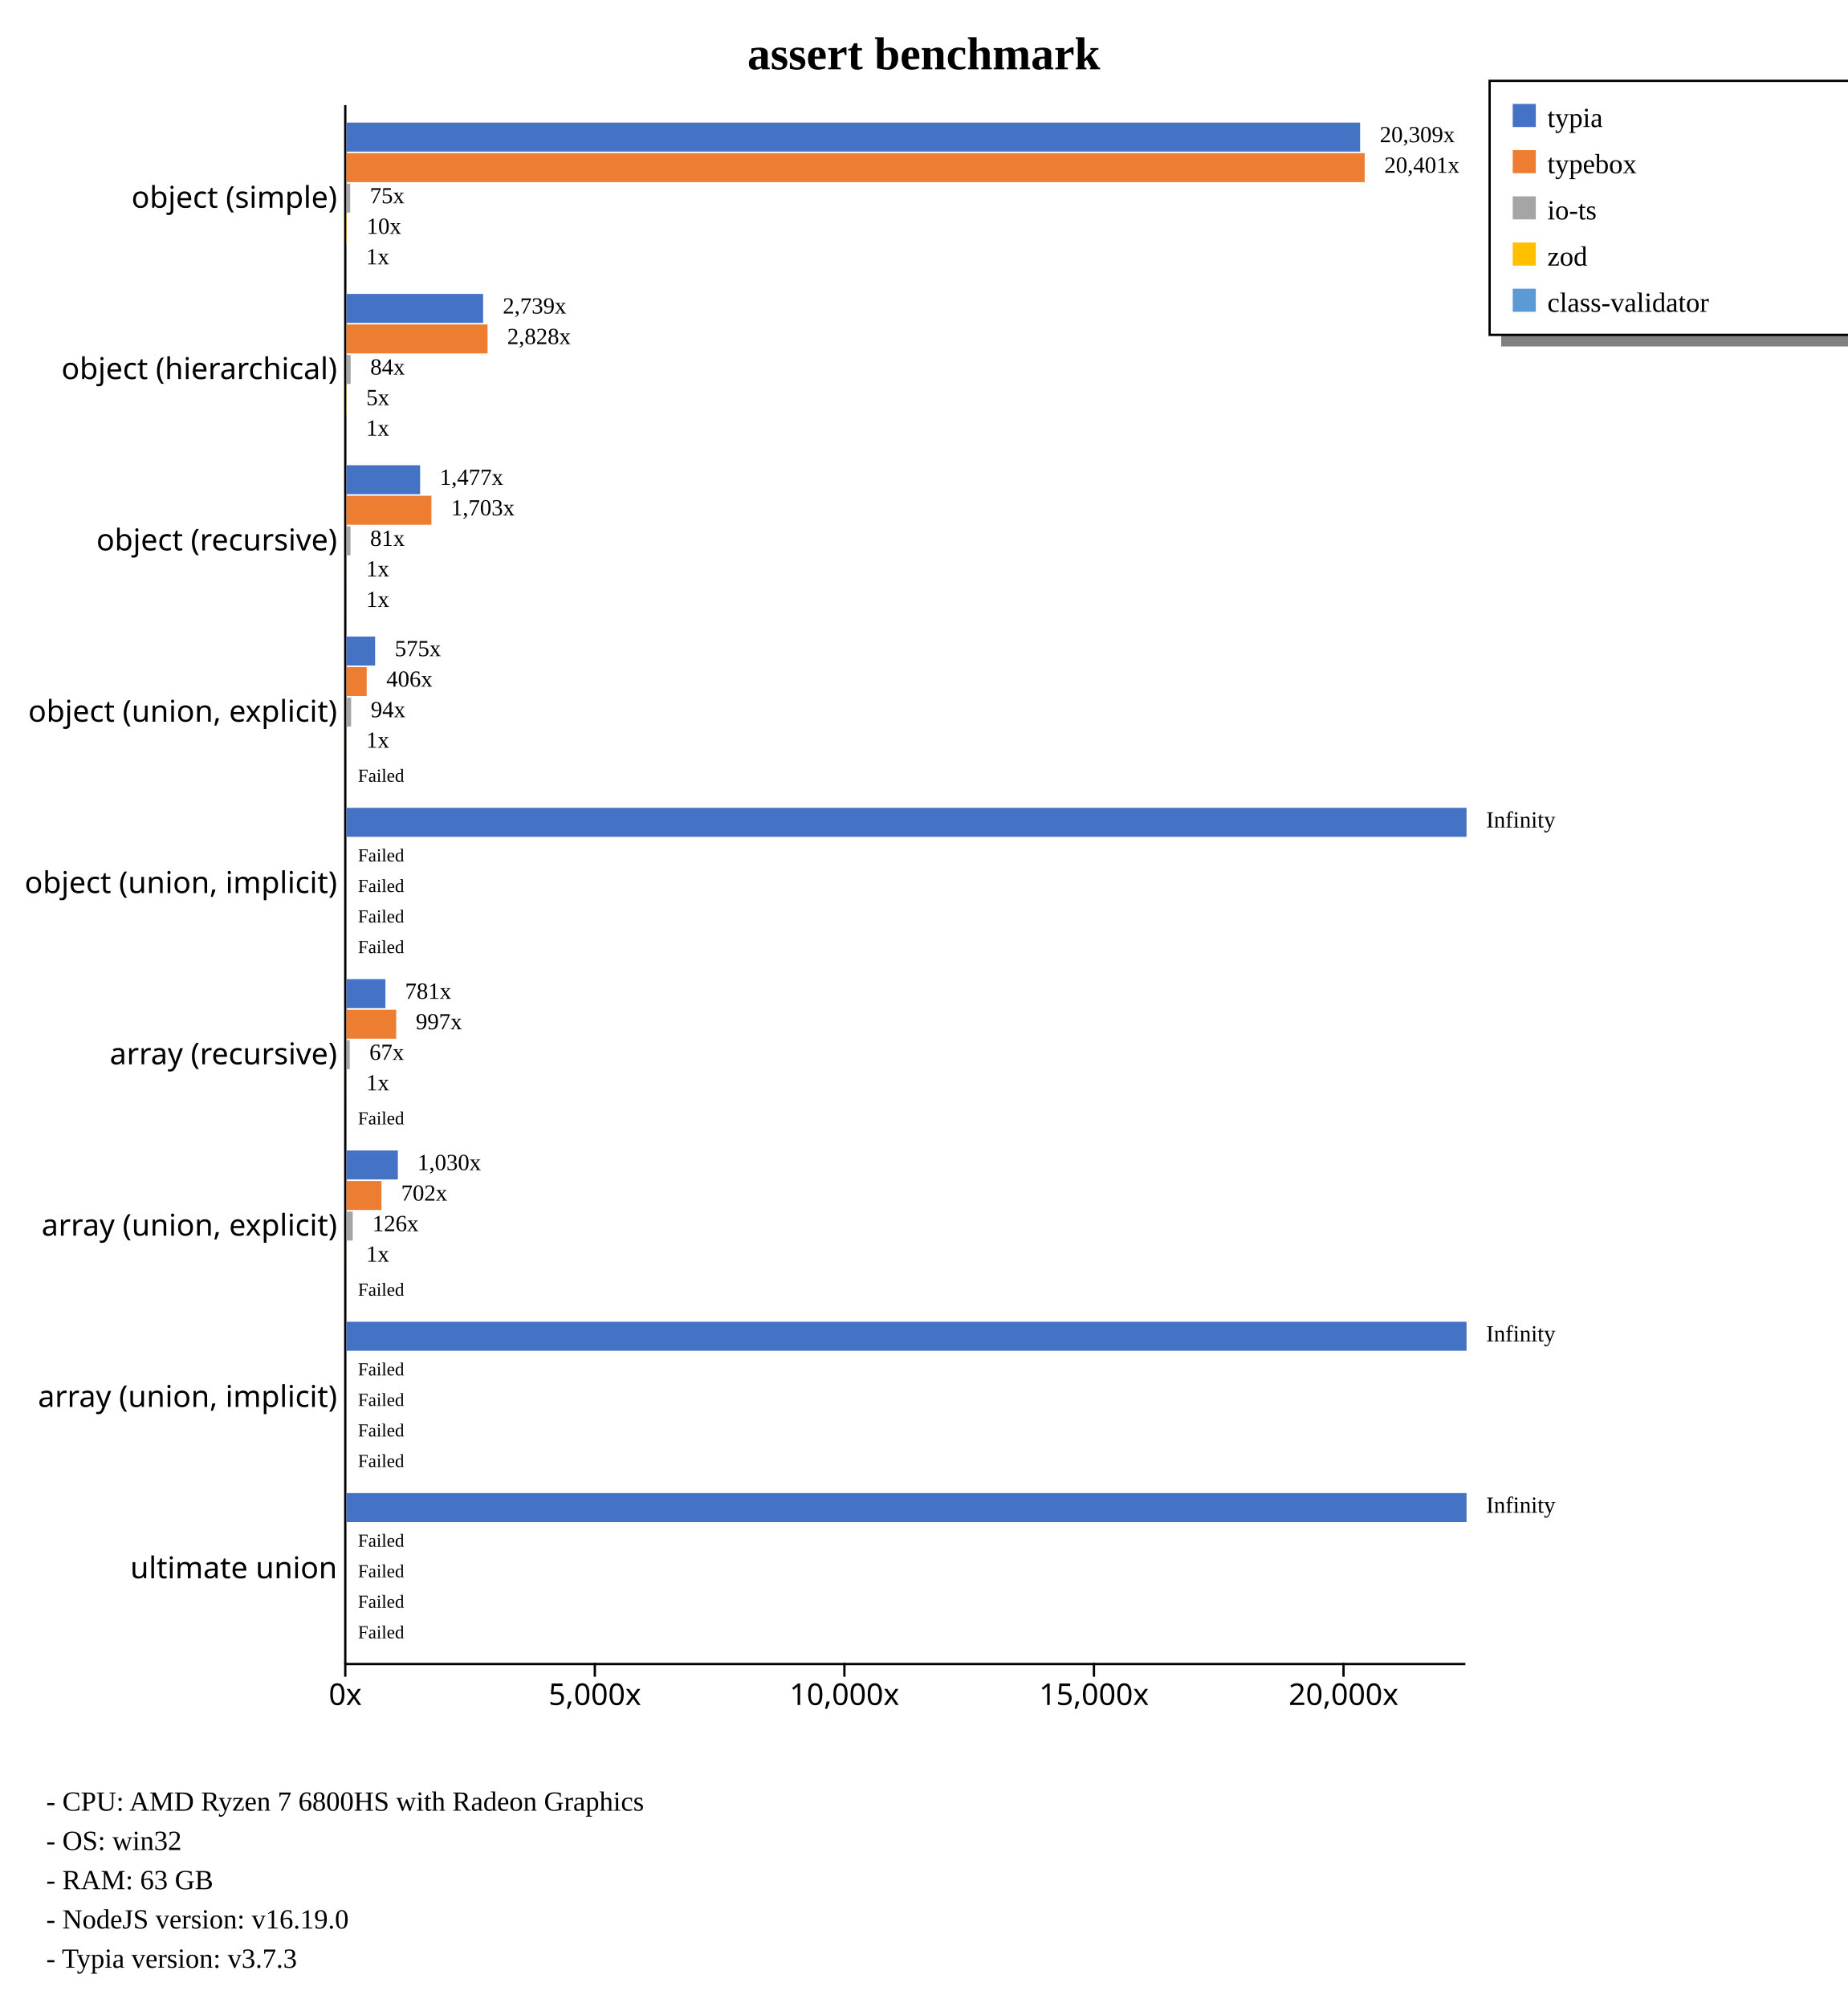
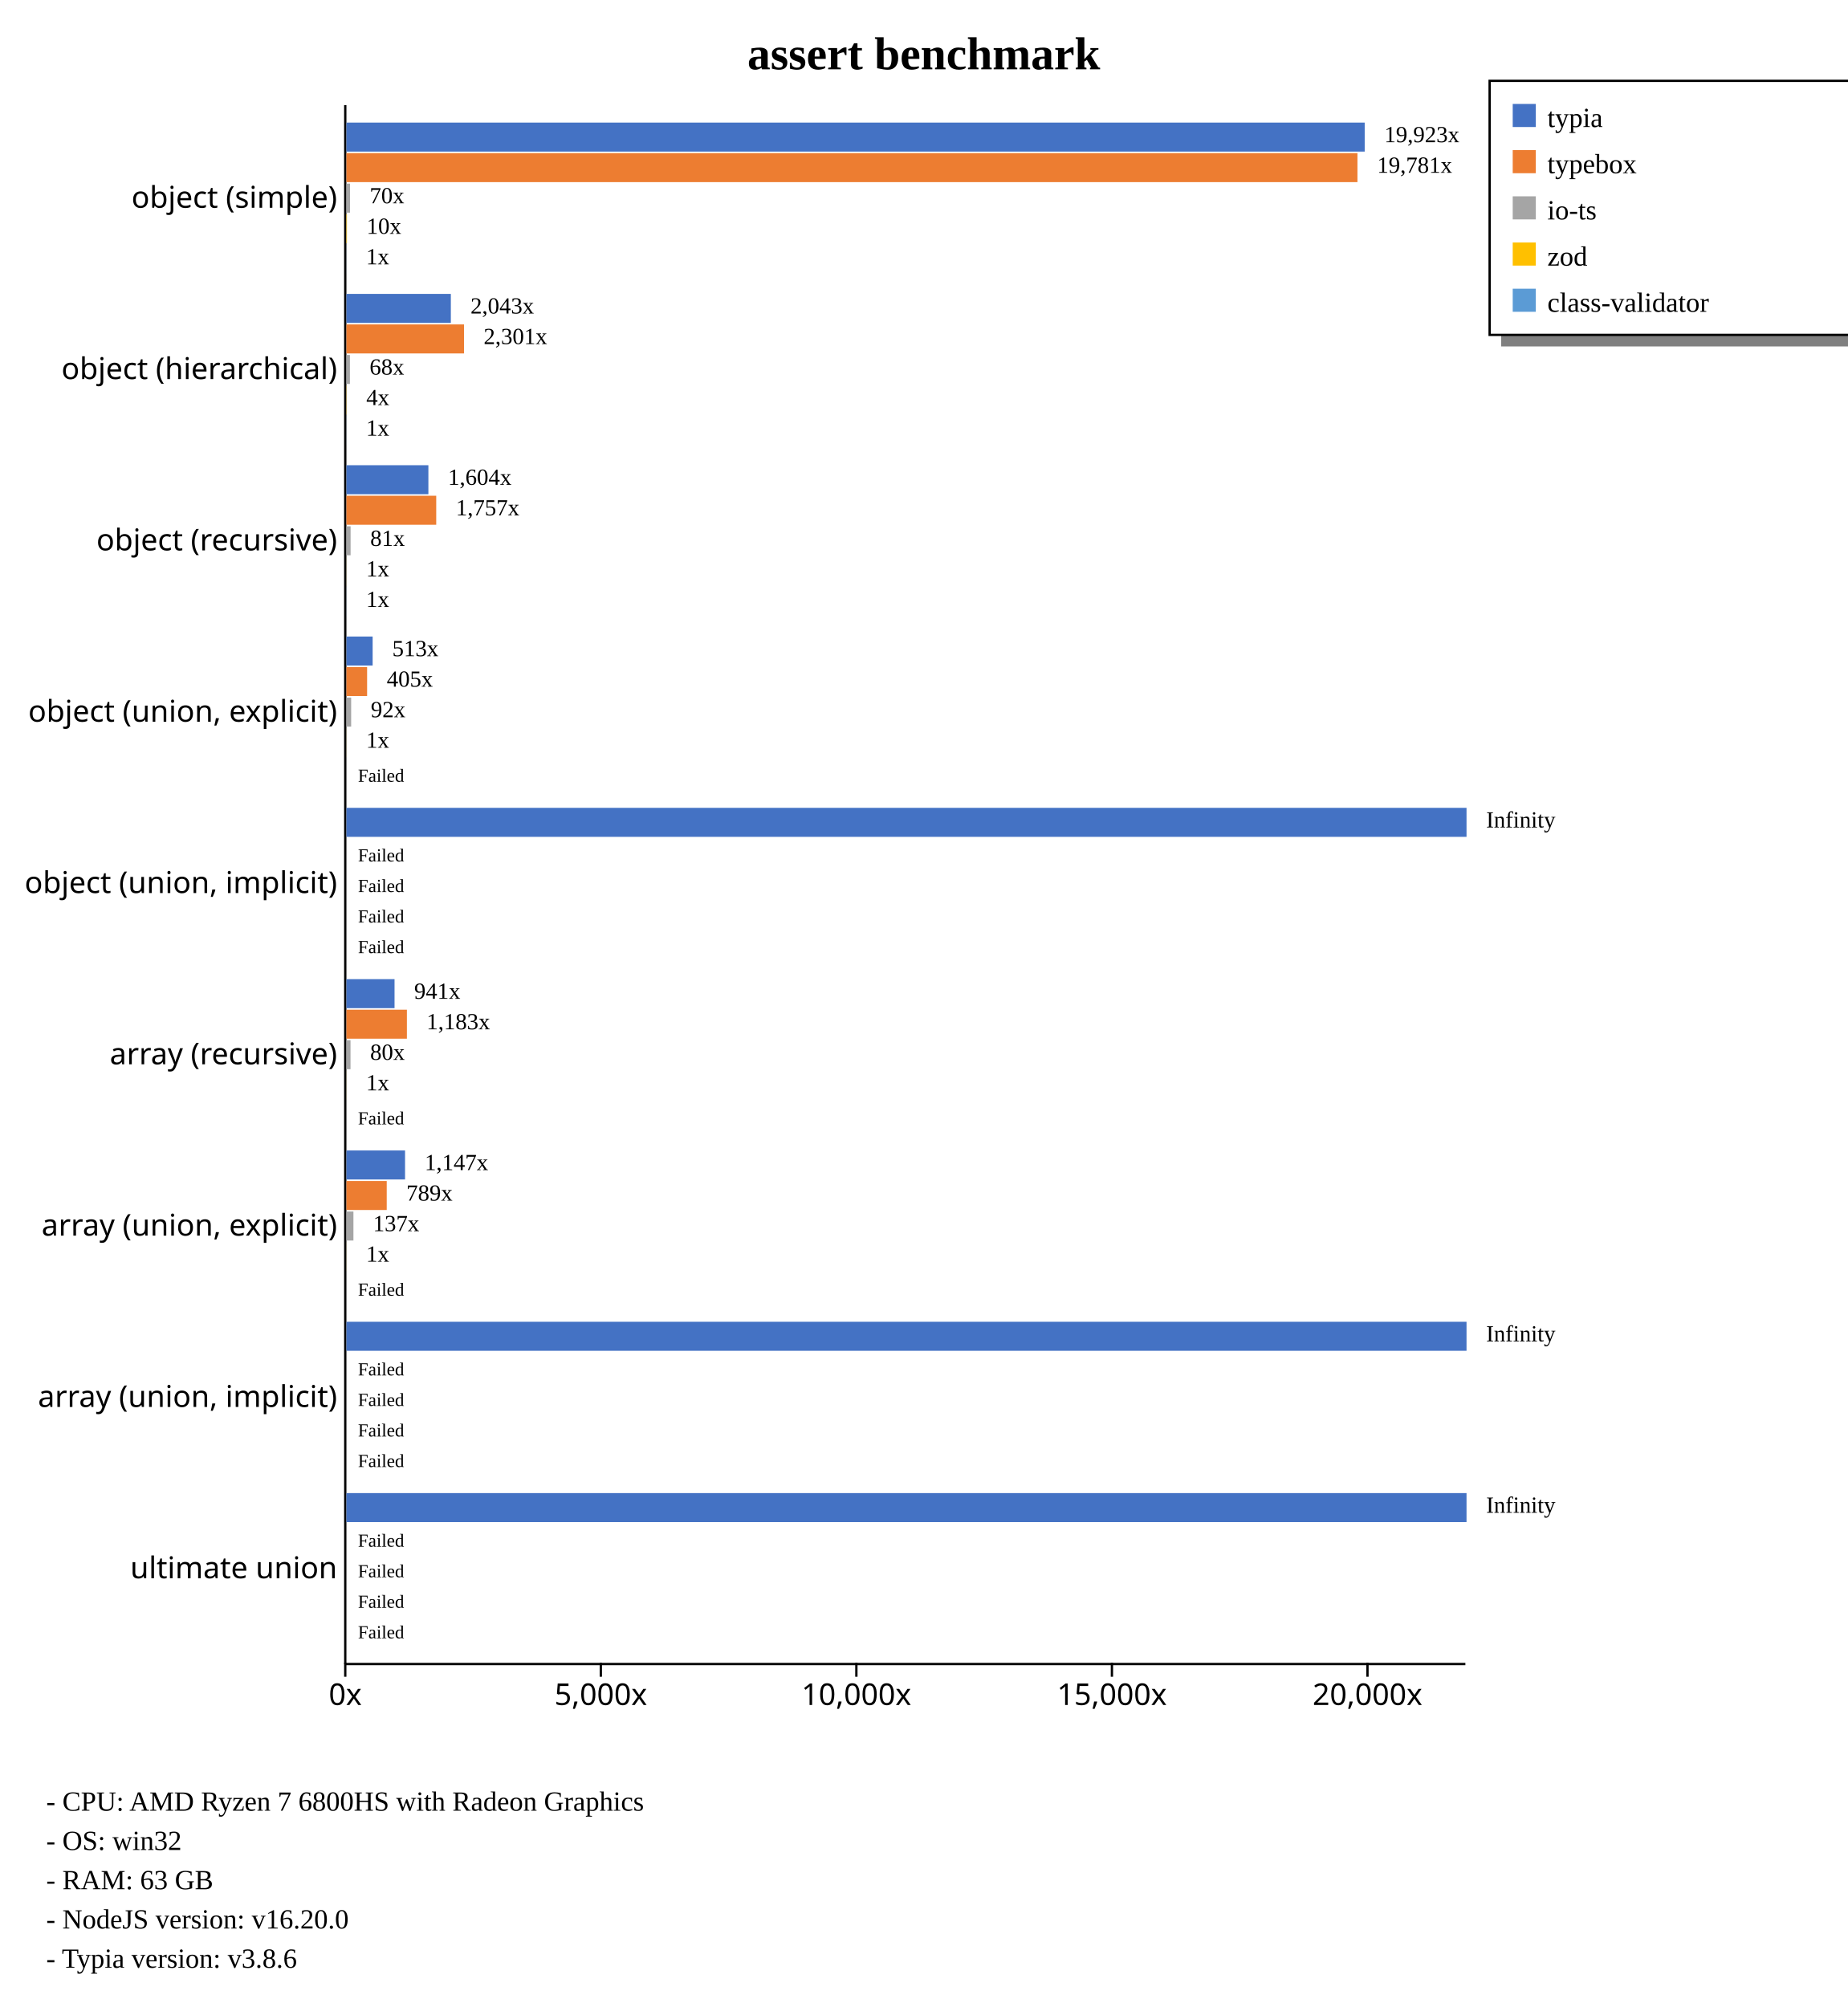
<svg xmlns="http://www.w3.org/2000/svg" width="800" height="869" style="background-color: white;">
  <g class="y axis" transform="translate(149,45)" fill="none" font-size="10" font-family="sans-serif" text-anchor="end" style="font-size: 13px;">
    <path class="domain" stroke="currentColor" d="M0.5,0.5V675.5" />
    <g class="tick" opacity="1" transform="translate(0,40.7967)" style="font-size: 13px;">
      <line stroke="currentColor" x2="0" />
      <text fill="currentColor" x="-3" dy="0.32em">object (simple)    </text>
    </g>
    <g class="tick" opacity="1" transform="translate(0,114.9725)" style="font-size: 13px;">
      <line stroke="currentColor" x2="0" />
      <text fill="currentColor" x="-3" dy="0.32em">object (hierarchical)    </text>
    </g>
    <g class="tick" opacity="1" transform="translate(0,189.1484)" style="font-size: 13px;">
      <line stroke="currentColor" x2="0" />
      <text fill="currentColor" x="-3" dy="0.32em">object (recursive)    </text>
    </g>
    <g class="tick" opacity="1" transform="translate(0,263.3242)" style="font-size: 13px;">
      <line stroke="currentColor" x2="0" />
      <text fill="currentColor" x="-3" dy="0.32em">object (union, explicit)    </text>
    </g>
    <g class="tick" opacity="1" transform="translate(0,337.5)" style="font-size: 13px;">
      <line stroke="currentColor" x2="0" />
      <text fill="currentColor" x="-3" dy="0.32em">object (union, implicit)    </text>
    </g>
    <g class="tick" opacity="1" transform="translate(0,411.6758)" style="font-size: 13px;">
      <line stroke="currentColor" x2="0" />
      <text fill="currentColor" x="-3" dy="0.32em">array (recursive)    </text>
    </g>
    <g class="tick" opacity="1" transform="translate(0,485.8516)" style="font-size: 13px;">
      <line stroke="currentColor" x2="0" />
      <text fill="currentColor" x="-3" dy="0.32em">array (union, explicit)    </text>
    </g>
    <g class="tick" opacity="1" transform="translate(0,560.0275)" style="font-size: 13px;">
      <line stroke="currentColor" x2="0" />
      <text fill="currentColor" x="-3" dy="0.32em">array (union, implicit)    </text>
    </g>
    <g class="tick" opacity="1" transform="translate(0,634.2033)" style="font-size: 13px;">
      <line stroke="currentColor" x2="0" />
      <text fill="currentColor" x="-3" dy="0.32em">ultimate union    </text>
    </g>
  </g>
  <g class="x axis" transform="translate(149,720)" fill="none" font-size="10" font-family="sans-serif" text-anchor="middle" style="font-size: 13px;">
    <path class="domain" stroke="currentColor" d="M0.5,0.5H485.5" />
    <g class="tick" opacity="1" transform="translate(0.5,0)" style="font-size: 13px;">
      <line stroke="currentColor" y2="6" />
      <text fill="currentColor" y="9" dy="0.71em">0x</text>
    </g>
-     <g class="tick" opacity="1" transform="translate(108.5598,0)" style="font-size: 13px;">
+     <g class="tick" opacity="1" transform="translate(111.1524,0)" style="font-size: 13px;">
      <line stroke="currentColor" y2="6" />
      <text fill="currentColor" y="9" dy="0.71em">5,000x</text>
    </g>
-     <g class="tick" opacity="1" transform="translate(216.6196,0)" style="font-size: 13px;">
+     <g class="tick" opacity="1" transform="translate(221.8048,0)" style="font-size: 13px;">
      <line stroke="currentColor" y2="6" />
      <text fill="currentColor" y="9" dy="0.71em">10,000x</text>
    </g>
-     <g class="tick" opacity="1" transform="translate(324.6795,0)" style="font-size: 13px;">
+     <g class="tick" opacity="1" transform="translate(332.4571,0)" style="font-size: 13px;">
      <line stroke="currentColor" y2="6" />
      <text fill="currentColor" y="9" dy="0.71em">15,000x</text>
    </g>
-     <g class="tick" opacity="1" transform="translate(432.7393,0)" style="font-size: 13px;">
+     <g class="tick" opacity="1" transform="translate(443.1095,0)" style="font-size: 13px;">
      <line stroke="currentColor" y2="6" />
      <text fill="currentColor" y="9" dy="0.71em">20,000x</text>
    </g>
  </g>
  <text transform="translate(400, 30)" style="text-anchor: middle; font-size: 20px; font-weight: bold;">assert benchmark</text>
  <rect x="650" y="145" width="230" height="5" fill="gray" />
  <rect x="645" y="35" width="230" height="110" fill="none" stroke="black" />
  <rect x="655" y="45" width="10" height="10" style="fill: #4472c4;" />
  <text x="670" y="55" style="font-size: 12px;">typia</text>
  <rect x="655" y="65" width="10" height="10" style="fill: #ed7d31;" />
  <text x="670" y="75" style="font-size: 12px;">typebox</text>
  <rect x="655" y="85" width="10" height="10" style="fill: #a5a5a5;" />
  <text x="670" y="95" style="font-size: 12px;">io-ts</text>
  <rect x="655" y="105" width="10" height="10" style="fill: #ffc000;" />
  <text x="670" y="115" style="font-size: 12px;">zod</text>
  <rect x="655" y="125" width="10" height="10" style="fill: #5b9bd5;" />
  <text x="670" y="135" style="font-size: 12px;">class-validator</text>
  <text x="20" y="784" style="font-size: 12px;">  - CPU: AMD Ryzen 7 6800HS with Radeon Graphics</text>
  <text x="20" y="801" style="font-size: 12px;">  - OS: win32</text>
  <text x="20" y="818" style="font-size: 12px;">  - RAM: 63 GB</text>
-   <text x="20" y="835" style="font-size: 12px;">  - NodeJS version: v16.19.0</text>
-   <text x="20" y="852" style="font-size: 12px;">  - Typia version: v3.7.3</text>
+   <text x="20" y="835" style="font-size: 12px;">  - NodeJS version: v16.20.0</text>
+   <text x="20" y="852" style="font-size: 12px;">  - Typia version: v3.8.6</text>
  <g style="font-size: 13px;">
    <g style="font-size: 13px;">
-       <rect x="150" y="53.079" width="438.922" height="12.558" fill="#4472c4" />
-       <rect x="150" y="66.298" width="440.909" height="12.558" fill="#ed7d31" />
-       <rect x="150" y="79.517" width="1.629" height="12.558" fill="#a5a5a5" />
-       <rect x="150" y="92.737" width="0.226" height="12.558" fill="#ffc000" />
+       <rect x="150" y="53.079" width="440.909" height="12.558" fill="#4472c4" />
+       <rect x="150" y="66.298" width="437.768" height="12.558" fill="#ed7d31" />
+       <rect x="150" y="79.517" width="1.553" height="12.558" fill="#a5a5a5" />
+       <rect x="150" y="92.737" width="0.23" height="12.558" fill="#ffc000" />
      <rect x="150" y="105.956" width="0.022" height="12.558" fill="#5b9bd5" />
-       <text class="label" x="597.422" y="61.579" font-size="10px">20,309x</text>
-       <text class="label" x="599.409" y="74.798" font-size="10px">20,401x</text>
-       <text class="label" x="160.129" y="88.017" font-size="10px">75x</text>
-       <text class="label" x="158.726" y="101.237" font-size="10px">10x</text>
+       <text class="label" x="599.409" y="61.579" font-size="10px">19,923x</text>
+       <text class="label" x="596.268" y="74.798" font-size="10px">19,781x</text>
+       <text class="label" x="160.053" y="88.017" font-size="10px">70x</text>
+       <text class="label" x="158.73" y="101.237" font-size="10px">10x</text>
      <text class="label" x="158.522" y="114.456" font-size="10px">1x</text>
-       <text class="label" x="593.922" y="63.079" font-size="8px" />
-       <text class="label" x="595.909" y="76.298" font-size="8px" />
-       <text class="label" x="156.629" y="89.517" font-size="8px" />
-       <text class="label" x="155.226" y="102.737" font-size="8px" />
+       <text class="label" x="595.909" y="63.079" font-size="8px" />
+       <text class="label" x="592.768" y="76.298" font-size="8px" />
+       <text class="label" x="156.553" y="89.517" font-size="8px" />
+       <text class="label" x="155.23" y="102.737" font-size="8px" />
      <text class="label" x="155.022" y="115.956" font-size="8px" />
    </g>
    <g style="font-size: 13px;">
-       <rect x="150" y="127.254" width="59.19" height="12.558" fill="#4472c4" />
-       <rect x="150" y="140.474" width="61.114" height="12.558" fill="#ed7d31" />
-       <rect x="150" y="153.693" width="1.823" height="12.558" fill="#a5a5a5" />
-       <rect x="150" y="166.913" width="0.102" height="12.558" fill="#ffc000" />
+       <rect x="150" y="127.254" width="45.213" height="12.558" fill="#4472c4" />
+       <rect x="150" y="140.474" width="50.915" height="12.558" fill="#ed7d31" />
+       <rect x="150" y="153.693" width="1.514" height="12.558" fill="#a5a5a5" />
+       <rect x="150" y="166.913" width="0.087" height="12.558" fill="#ffc000" />
      <rect x="150" y="180.132" width="0.022" height="12.558" fill="#5b9bd5" />
-       <text class="label" x="217.69" y="135.754" font-size="10px">2,739x</text>
-       <text class="label" x="219.614" y="148.974" font-size="10px">2,828x</text>
-       <text class="label" x="160.323" y="162.193" font-size="10px">84x</text>
-       <text class="label" x="158.602" y="175.413" font-size="10px">5x</text>
+       <text class="label" x="203.713" y="135.754" font-size="10px">2,043x</text>
+       <text class="label" x="209.415" y="148.974" font-size="10px">2,301x</text>
+       <text class="label" x="160.014" y="162.193" font-size="10px">68x</text>
+       <text class="label" x="158.587" y="175.413" font-size="10px">4x</text>
      <text class="label" x="158.522" y="188.632" font-size="10px">1x</text>
-       <text class="label" x="214.19" y="137.254" font-size="8px" />
-       <text class="label" x="216.114" y="150.474" font-size="8px" />
-       <text class="label" x="156.823" y="163.693" font-size="8px" />
-       <text class="label" x="155.102" y="176.913" font-size="8px" />
+       <text class="label" x="200.213" y="137.254" font-size="8px" />
+       <text class="label" x="205.915" y="150.474" font-size="8px" />
+       <text class="label" x="156.514" y="163.693" font-size="8px" />
+       <text class="label" x="155.087" y="176.913" font-size="8px" />
      <text class="label" x="155.022" y="190.132" font-size="8px" />
    </g>
    <g style="font-size: 13px;">
-       <rect x="150" y="201.43" width="31.911" height="12.558" fill="#4472c4" />
-       <rect x="150" y="214.65" width="36.803" height="12.558" fill="#ed7d31" />
-       <rect x="150" y="227.869" width="1.754" height="12.558" fill="#a5a5a5" />
+       <rect x="150" y="201.43" width="35.49" height="12.558" fill="#4472c4" />
+       <rect x="150" y="214.65" width="38.885" height="12.558" fill="#ed7d31" />
+       <rect x="150" y="227.869" width="1.804" height="12.558" fill="#a5a5a5" />
      <rect x="150" y="241.089" width="0.022" height="12.558" fill="#ffc000" />
-       <rect x="150" y="254.308" width="0.026" height="12.558" fill="#5b9bd5" />
-       <text class="label" x="190.411" y="209.93" font-size="10px">1,477x</text>
-       <text class="label" x="195.303" y="223.15" font-size="10px">1,703x</text>
-       <text class="label" x="160.254" y="236.369" font-size="10px">81x</text>
+       <rect x="150" y="254.308" width="0.028" height="12.558" fill="#5b9bd5" />
+       <text class="label" x="193.99" y="209.93" font-size="10px">1,604x</text>
+       <text class="label" x="197.385" y="223.15" font-size="10px">1,757x</text>
+       <text class="label" x="160.304" y="236.369" font-size="10px">81x</text>
      <text class="label" x="158.522" y="249.589" font-size="10px">1x</text>
-       <text class="label" x="158.526" y="262.808" font-size="10px">1x</text>
-       <text class="label" x="186.911" y="211.43" font-size="8px" />
-       <text class="label" x="191.803" y="224.65" font-size="8px" />
-       <text class="label" x="156.754" y="237.869" font-size="8px" />
+       <text class="label" x="158.528" y="262.808" font-size="10px">1x</text>
+       <text class="label" x="190.49" y="211.43" font-size="8px" />
+       <text class="label" x="193.885" y="224.65" font-size="8px" />
+       <text class="label" x="156.804" y="237.869" font-size="8px" />
      <text class="label" x="155.022" y="251.089" font-size="8px" />
-       <text class="label" x="155.026" y="264.308" font-size="8px" />
-     </g>
-     <g style="font-size: 13px;">
-       <rect x="150" y="275.606" width="12.421" height="12.558" fill="#4472c4" />
-       <rect x="150" y="288.825" width="8.774" height="12.558" fill="#ed7d31" />
-       <rect x="150" y="302.045" width="2.03" height="12.558" fill="#a5a5a5" />
+       <text class="label" x="155.028" y="264.308" font-size="8px" />
+     </g>
+     <g style="font-size: 13px;">
+       <rect x="150" y="275.606" width="11.352" height="12.558" fill="#4472c4" />
+       <rect x="150" y="288.825" width="8.954" height="12.558" fill="#ed7d31" />
+       <rect x="150" y="302.045" width="2.046" height="12.558" fill="#a5a5a5" />
      <rect x="150" y="315.264" width="0.022" height="12.558" fill="#ffc000" />
      <rect x="150" y="328.484" width="0" height="12.558" fill="#5b9bd5" />
-       <text class="label" x="170.921" y="284.106" font-size="10px">575x</text>
-       <text class="label" x="167.274" y="297.325" font-size="10px">406x</text>
-       <text class="label" x="160.53" y="310.545" font-size="10px">94x</text>
+       <text class="label" x="169.852" y="284.106" font-size="10px">513x</text>
+       <text class="label" x="167.454" y="297.325" font-size="10px">405x</text>
+       <text class="label" x="160.546" y="310.545" font-size="10px">92x</text>
      <text class="label" x="158.522" y="323.764" font-size="10px">1x</text>
      <text class="label" x="158.5" y="336.984" font-size="10px" />
-       <text class="label" x="167.421" y="285.606" font-size="8px" />
-       <text class="label" x="163.774" y="298.825" font-size="8px" />
-       <text class="label" x="157.03" y="312.045" font-size="8px" />
+       <text class="label" x="166.352" y="285.606" font-size="8px" />
+       <text class="label" x="163.954" y="298.825" font-size="8px" />
+       <text class="label" x="157.046" y="312.045" font-size="8px" />
      <text class="label" x="155.022" y="325.264" font-size="8px" />
      <text class="label" x="155" y="338.484" font-size="8px">Failed</text>
    </g>
    <g style="font-size: 13px;">
      <rect x="150" y="349.782" width="485" height="12.558" fill="#4472c4" />
      <rect x="150" y="363.001" width="0" height="12.558" fill="#ed7d31" />
      <rect x="150" y="376.221" width="0" height="12.558" fill="#a5a5a5" />
      <rect x="150" y="389.44" width="0" height="12.558" fill="#ffc000" />
      <rect x="150" y="402.66" width="0" height="12.558" fill="#5b9bd5" />
      <text class="label" x="643.5" y="358.282" font-size="10px">Infinity</text>
      <text class="label" x="158.5" y="371.501" font-size="10px" />
      <text class="label" x="158.5" y="384.721" font-size="10px" />
      <text class="label" x="158.5" y="397.94" font-size="10px" />
      <text class="label" x="158.5" y="411.16" font-size="10px" />
      <text class="label" x="640" y="359.782" font-size="8px" />
      <text class="label" x="155" y="373.001" font-size="8px">Failed</text>
      <text class="label" x="155" y="386.221" font-size="8px">Failed</text>
      <text class="label" x="155" y="399.44" font-size="8px">Failed</text>
      <text class="label" x="155" y="412.66" font-size="8px">Failed</text>
    </g>
    <g style="font-size: 13px;">
-       <rect x="150" y="423.958" width="16.879" height="12.558" fill="#4472c4" />
-       <rect x="150" y="437.177" width="21.542" height="12.558" fill="#ed7d31" />
-       <rect x="150" y="450.397" width="1.438" height="12.558" fill="#a5a5a5" />
+       <rect x="150" y="423.958" width="20.835" height="12.558" fill="#4472c4" />
+       <rect x="150" y="437.177" width="26.184" height="12.558" fill="#ed7d31" />
+       <rect x="150" y="450.397" width="1.765" height="12.558" fill="#a5a5a5" />
      <rect x="150" y="463.616" width="0.022" height="12.558" fill="#ffc000" />
      <rect x="150" y="476.835" width="0" height="12.558" fill="#5b9bd5" />
-       <text class="label" x="175.379" y="432.458" font-size="10px">781x</text>
-       <text class="label" x="180.042" y="445.677" font-size="10px">997x</text>
-       <text class="label" x="159.938" y="458.897" font-size="10px">67x</text>
+       <text class="label" x="179.335" y="432.458" font-size="10px">941x</text>
+       <text class="label" x="184.684" y="445.677" font-size="10px">1,183x</text>
+       <text class="label" x="160.265" y="458.897" font-size="10px">80x</text>
      <text class="label" x="158.522" y="472.116" font-size="10px">1x</text>
      <text class="label" x="158.5" y="485.335" font-size="10px" />
-       <text class="label" x="171.879" y="433.958" font-size="8px" />
-       <text class="label" x="176.542" y="447.177" font-size="8px" />
-       <text class="label" x="156.438" y="460.397" font-size="8px" />
+       <text class="label" x="175.835" y="433.958" font-size="8px" />
+       <text class="label" x="181.184" y="447.177" font-size="8px" />
+       <text class="label" x="156.765" y="460.397" font-size="8px" />
      <text class="label" x="155.022" y="473.616" font-size="8px" />
      <text class="label" x="155" y="486.835" font-size="8px">Failed</text>
    </g>
    <g style="font-size: 13px;">
-       <rect x="150" y="498.134" width="22.263" height="12.558" fill="#4472c4" />
-       <rect x="150" y="511.353" width="15.171" height="12.558" fill="#ed7d31" />
-       <rect x="150" y="524.572" width="2.732" height="12.558" fill="#a5a5a5" />
+       <rect x="150" y="498.134" width="25.382" height="12.558" fill="#4472c4" />
+       <rect x="150" y="511.353" width="17.451" height="12.558" fill="#ed7d31" />
+       <rect x="150" y="524.572" width="3.032" height="12.558" fill="#a5a5a5" />
      <rect x="150" y="537.792" width="0.022" height="12.558" fill="#ffc000" />
      <rect x="150" y="551.011" width="0" height="12.558" fill="#5b9bd5" />
-       <text class="label" x="180.763" y="506.634" font-size="10px">1,030x</text>
-       <text class="label" x="173.671" y="519.853" font-size="10px">702x</text>
-       <text class="label" x="161.232" y="533.072" font-size="10px">126x</text>
+       <text class="label" x="183.882" y="506.634" font-size="10px">1,147x</text>
+       <text class="label" x="175.951" y="519.853" font-size="10px">789x</text>
+       <text class="label" x="161.532" y="533.072" font-size="10px">137x</text>
      <text class="label" x="158.522" y="546.292" font-size="10px">1x</text>
      <text class="label" x="158.5" y="559.511" font-size="10px" />
-       <text class="label" x="177.263" y="508.134" font-size="8px" />
-       <text class="label" x="170.171" y="521.353" font-size="8px" />
-       <text class="label" x="157.732" y="534.572" font-size="8px" />
+       <text class="label" x="180.382" y="508.134" font-size="8px" />
+       <text class="label" x="172.451" y="521.353" font-size="8px" />
+       <text class="label" x="158.032" y="534.572" font-size="8px" />
      <text class="label" x="155.022" y="547.792" font-size="8px" />
      <text class="label" x="155" y="561.011" font-size="8px">Failed</text>
    </g>
    <g style="font-size: 13px;">
      <rect x="150" y="572.309" width="485" height="12.558" fill="#4472c4" />
      <rect x="150" y="585.529" width="0" height="12.558" fill="#ed7d31" />
      <rect x="150" y="598.748" width="0" height="12.558" fill="#a5a5a5" />
      <rect x="150" y="611.968" width="0" height="12.558" fill="#ffc000" />
      <rect x="150" y="625.187" width="0" height="12.558" fill="#5b9bd5" />
      <text class="label" x="643.5" y="580.809" font-size="10px">Infinity</text>
      <text class="label" x="158.5" y="594.029" font-size="10px" />
      <text class="label" x="158.5" y="607.248" font-size="10px" />
      <text class="label" x="158.5" y="620.468" font-size="10px" />
      <text class="label" x="158.5" y="633.687" font-size="10px" />
      <text class="label" x="640" y="582.309" font-size="8px" />
      <text class="label" x="155" y="595.529" font-size="8px">Failed</text>
      <text class="label" x="155" y="608.748" font-size="8px">Failed</text>
      <text class="label" x="155" y="621.968" font-size="8px">Failed</text>
      <text class="label" x="155" y="635.187" font-size="8px">Failed</text>
    </g>
    <g style="font-size: 13px;">
      <rect x="150" y="646.485" width="485" height="12.558" fill="#4472c4" />
      <rect x="150" y="659.705" width="0" height="12.558" fill="#ed7d31" />
      <rect x="150" y="672.924" width="0" height="12.558" fill="#a5a5a5" />
      <rect x="150" y="686.144" width="0" height="12.558" fill="#ffc000" />
      <rect x="150" y="699.363" width="0" height="12.558" fill="#5b9bd5" />
      <text class="label" x="643.5" y="654.985" font-size="10px">Infinity</text>
      <text class="label" x="158.5" y="668.205" font-size="10px" />
      <text class="label" x="158.5" y="681.424" font-size="10px" />
      <text class="label" x="158.5" y="694.644" font-size="10px" />
      <text class="label" x="158.5" y="707.863" font-size="10px" />
      <text class="label" x="640" y="656.485" font-size="8px" />
      <text class="label" x="155" y="669.705" font-size="8px">Failed</text>
      <text class="label" x="155" y="682.924" font-size="8px">Failed</text>
      <text class="label" x="155" y="696.144" font-size="8px">Failed</text>
      <text class="label" x="155" y="709.363" font-size="8px">Failed</text>
    </g>
  </g>
</svg>
